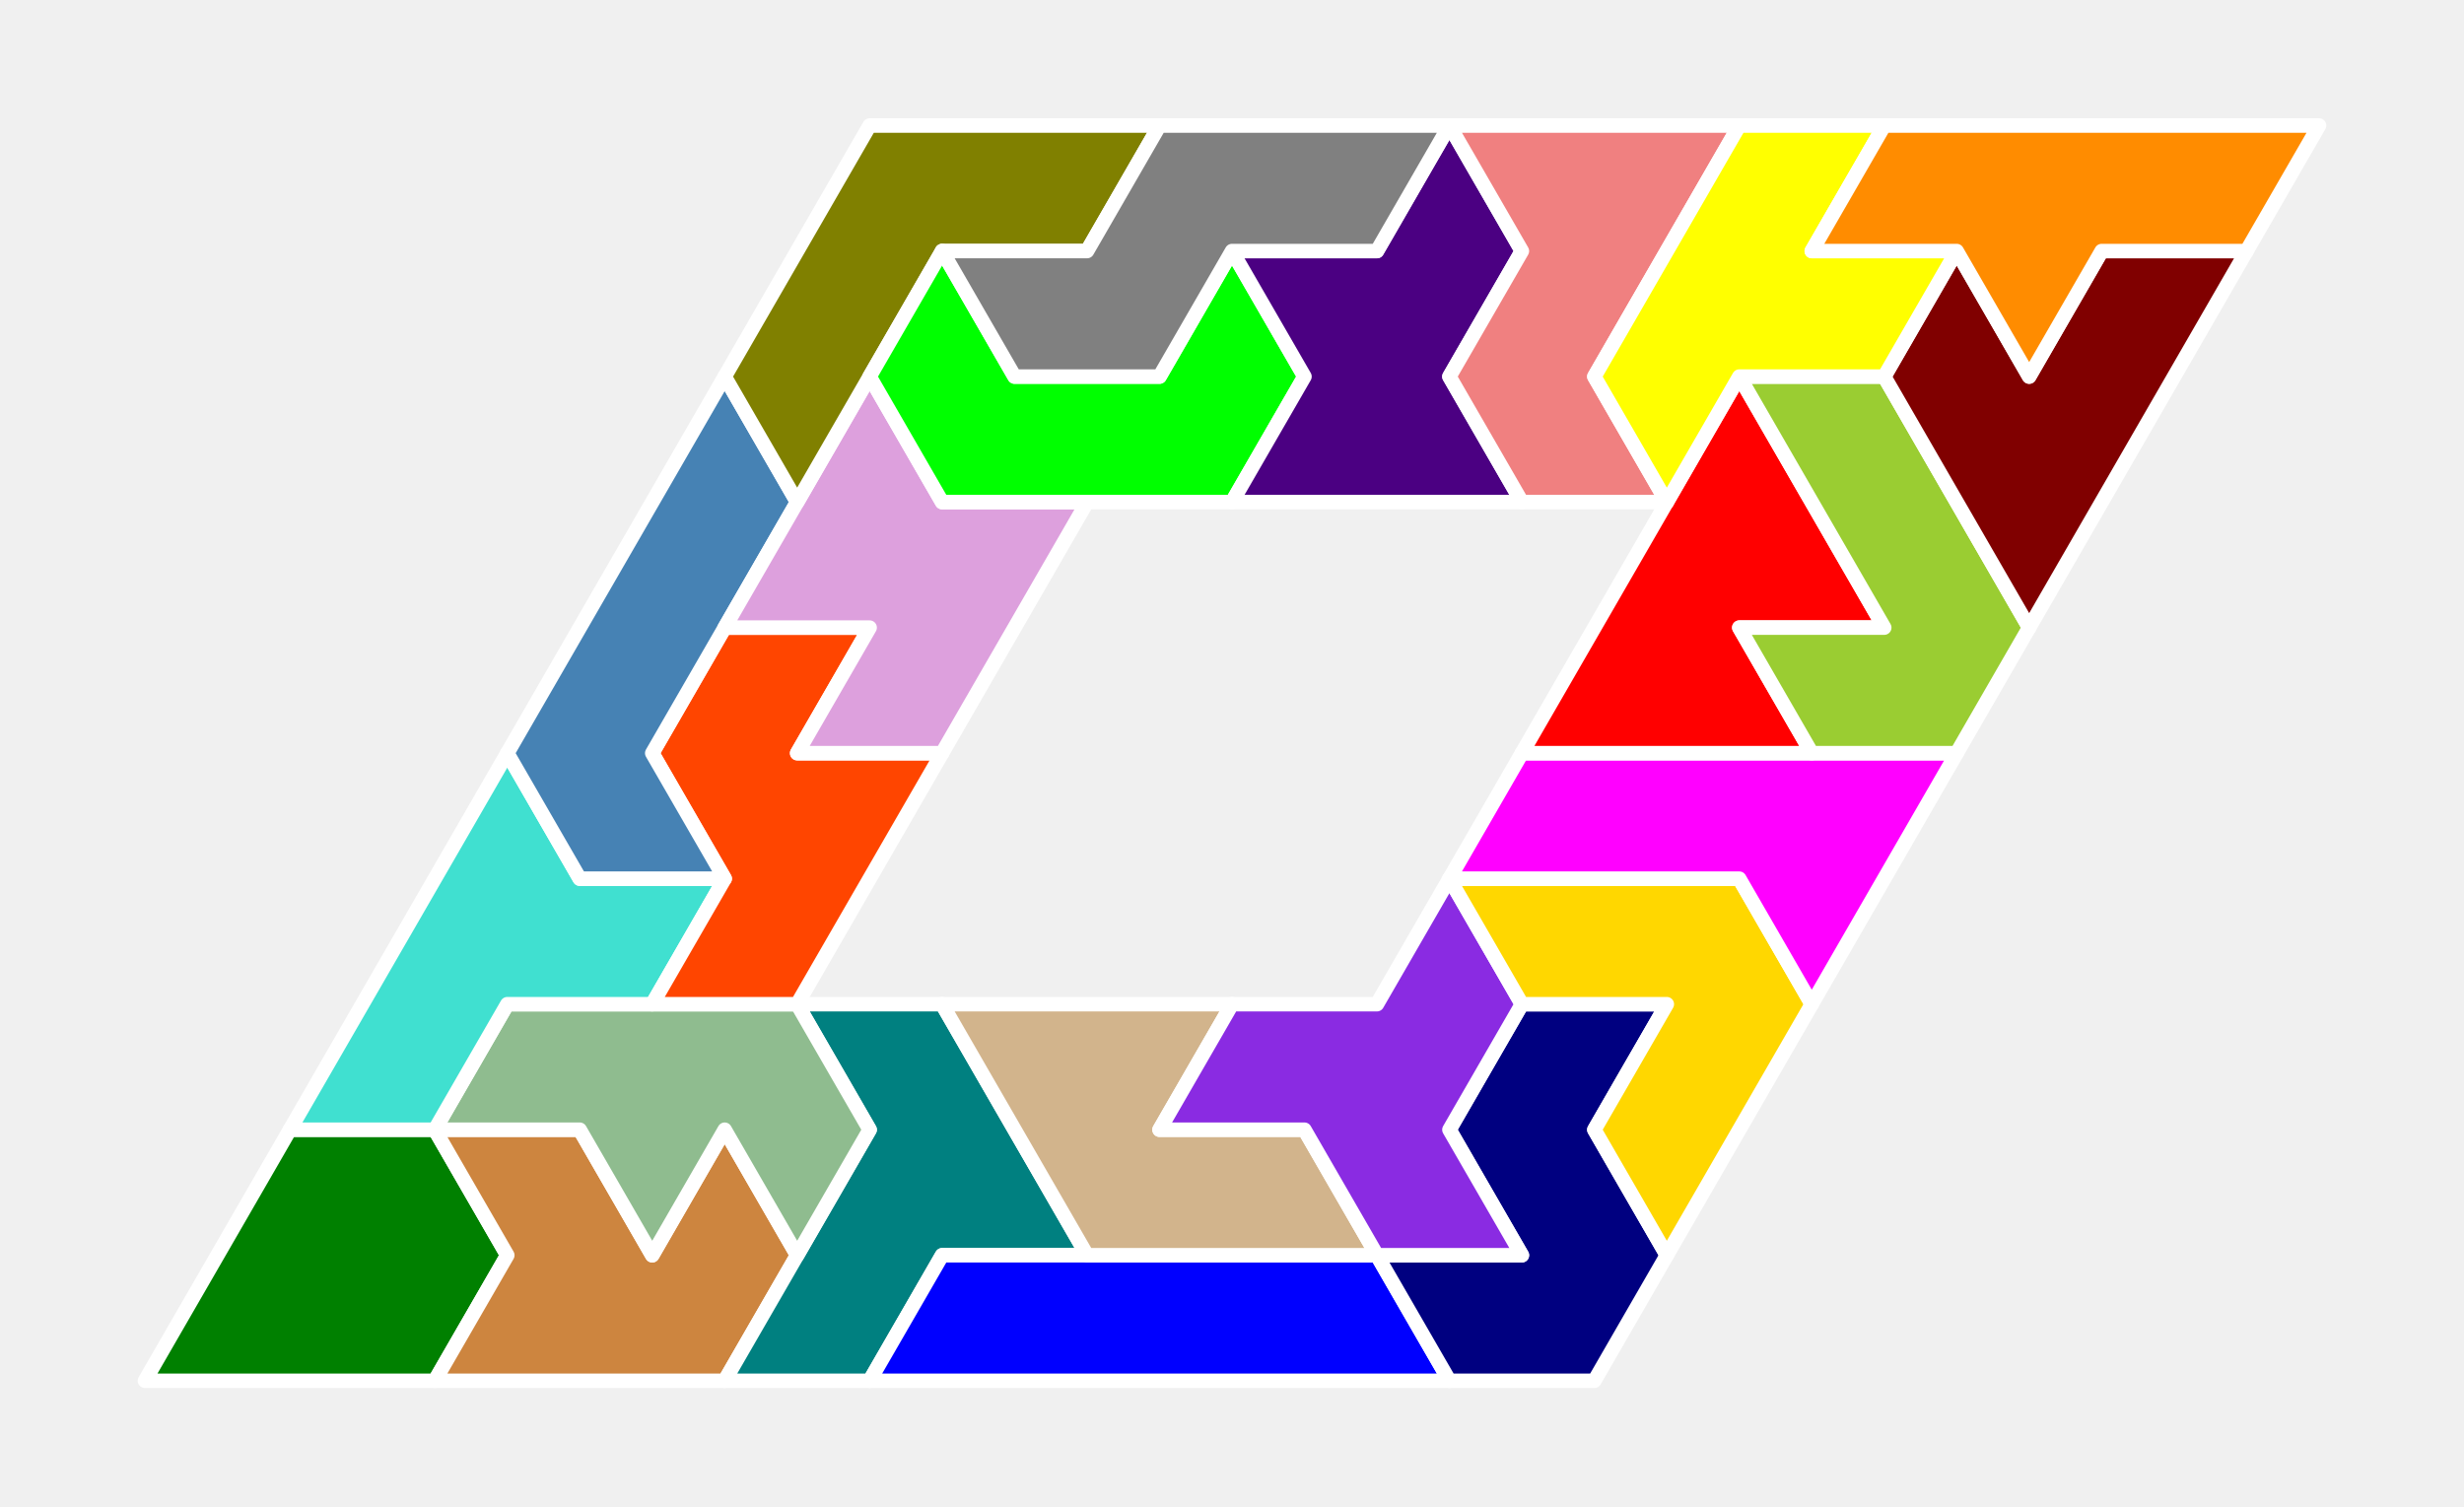
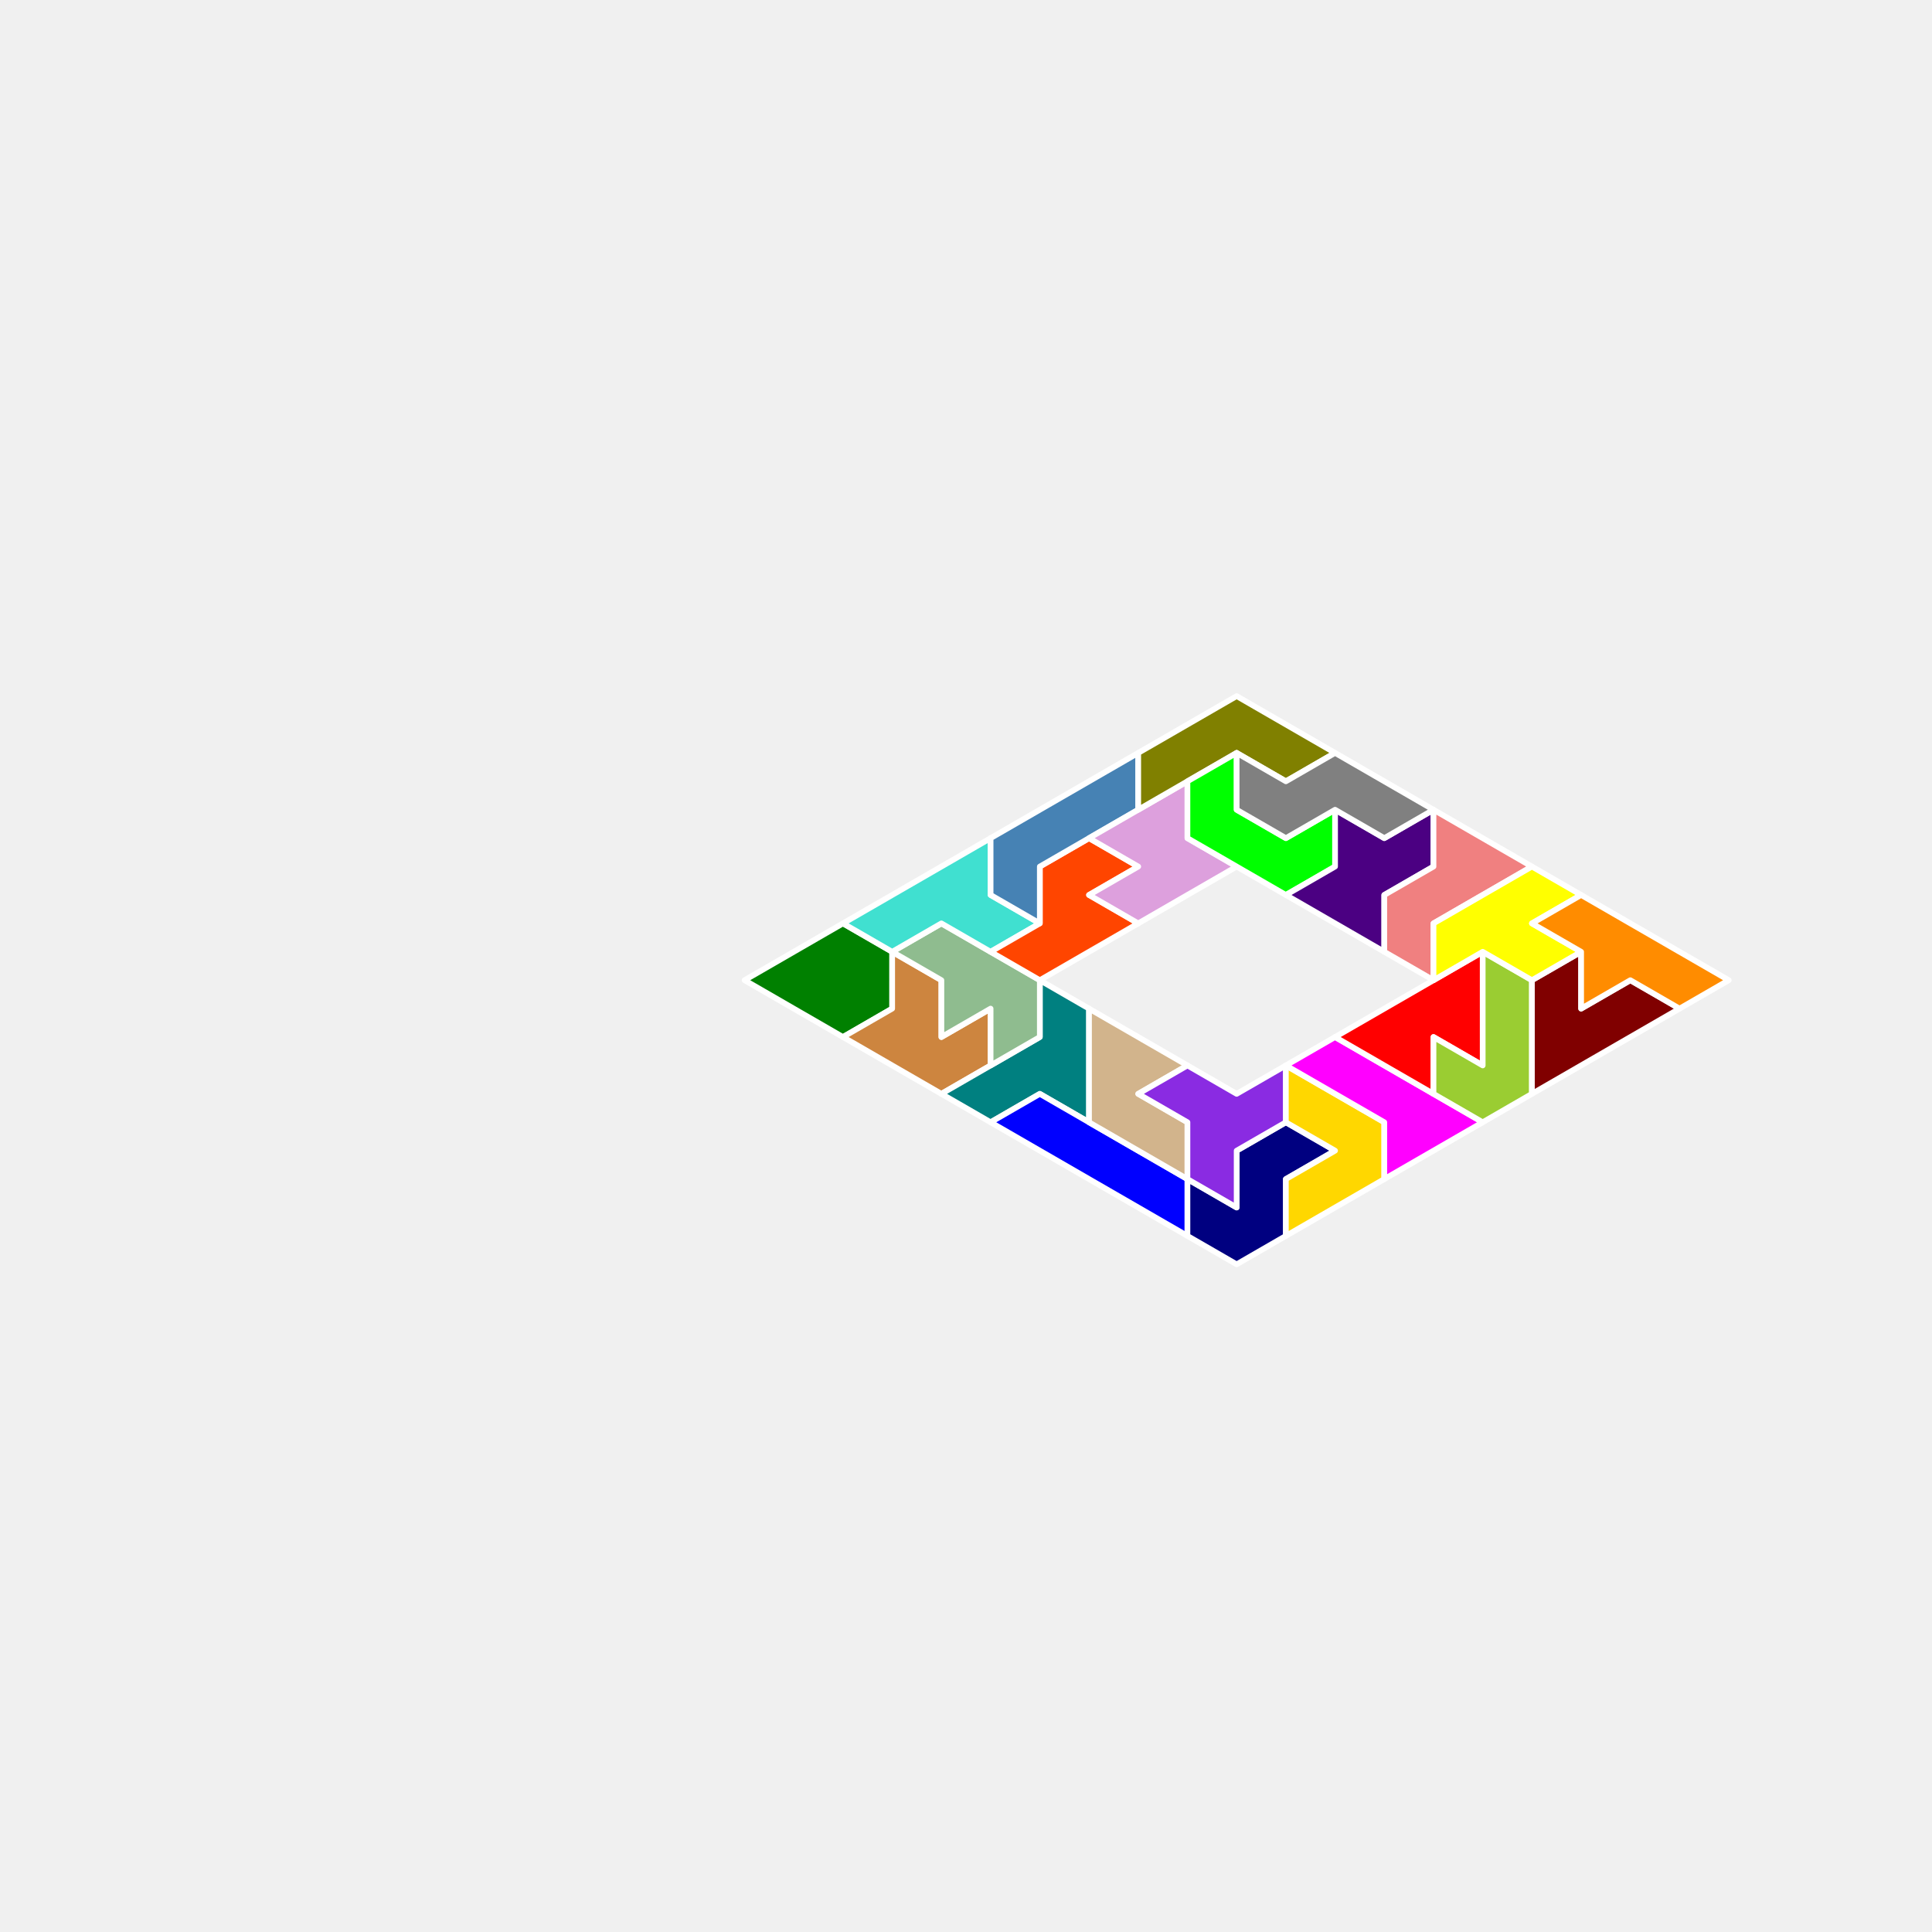
- <svg xmlns="http://www.w3.org/2000/svg" width="170.0" height="103.923" viewBox="0 0 170.0 103.923">
-   <g>
+ <svg xmlns="http://www.w3.org/2000/svg" width="340.000" height="340.000" viewBox="0 0 340.000 340.000">
+   <g transform="translate(170.000,85.000) rotate(30)">
    <polygon fill="green" stroke="white" stroke-width="1" stroke-linejoin="round" points="10.000,95.263 30.000,95.263 35.000,86.603 30.000,77.942 20.000,77.942">
</polygon>
    <polygon fill="peru" stroke="white" stroke-width="1" stroke-linejoin="round" points="30.000,95.263 50.000,95.263 55.000,86.603 50.000,77.942 45.000,86.603 40.000,77.942 30.000,77.942 35.000,86.603">
</polygon>
    <polygon fill="teal" stroke="white" stroke-width="1" stroke-linejoin="round" points="50.000,95.263 60.000,95.263 65.000,86.603 75.000,86.603 65.000,69.282 55.000,69.282 60.000,77.942">
</polygon>
    <polygon fill="blue" stroke="white" stroke-width="1" stroke-linejoin="round" points="60.000,95.263 100.000,95.263 95.000,86.603 65.000,86.603">
</polygon>
    <polygon fill="navy" stroke="white" stroke-width="1" stroke-linejoin="round" points="95.000,86.603 100.000,95.263 110.000,95.263 115.000,86.603 110.000,77.942 115.000,69.282 105.000,69.282 100.000,77.942 105.000,86.603">
</polygon>
    <polygon fill="darkseagreen" stroke="white" stroke-width="1" stroke-linejoin="round" points="40.000,77.942 45.000,86.603 50.000,77.942 55.000,86.603 60.000,77.942 55.000,69.282 35.000,69.282 30.000,77.942">
</polygon>
    <polygon fill="tan" stroke="white" stroke-width="1" stroke-linejoin="round" points="70.000,77.942 75.000,86.603 95.000,86.603 90.000,77.942 80.000,77.942 85.000,69.282 65.000,69.282">
</polygon>
    <polygon fill="blueviolet" stroke="white" stroke-width="1" stroke-linejoin="round" points="90.000,77.942 95.000,86.603 105.000,86.603 100.000,77.942 105.000,69.282 100.000,60.622 95.000,69.282 85.000,69.282 80.000,77.942">
</polygon>
    <polygon fill="gold" stroke="white" stroke-width="1" stroke-linejoin="round" points="110.000,77.942 115.000,86.603 125.000,69.282 120.000,60.622 100.000,60.622 105.000,69.282 115.000,69.282">
</polygon>
    <polygon fill="turquoise" stroke="white" stroke-width="1" stroke-linejoin="round" points="20.000,77.942 30.000,77.942 35.000,69.282 45.000,69.282 50.000,60.622 40.000,60.622 35.000,51.962">
</polygon>
    <polygon fill="orangered" stroke="white" stroke-width="1" stroke-linejoin="round" points="45.000,69.282 55.000,69.282 65.000,51.962 55.000,51.962 60.000,43.301 50.000,43.301 45.000,51.962 50.000,60.622">
</polygon>
    <polygon fill="magenta" stroke="white" stroke-width="1" stroke-linejoin="round" points="120.000,60.622 125.000,69.282 135.000,51.962 105.000,51.962 100.000,60.622">
</polygon>
    <polygon fill="steelblue" stroke="white" stroke-width="1" stroke-linejoin="round" points="35.000,51.962 40.000,60.622 50.000,60.622 45.000,51.962 55.000,34.641 50.000,25.981">
</polygon>
    <polygon fill="plum" stroke="white" stroke-width="1" stroke-linejoin="round" points="55.000,51.962 65.000,51.962 75.000,34.641 65.000,34.641 60.000,25.981 50.000,43.301 60.000,43.301">
</polygon>
    <polygon fill="red" stroke="white" stroke-width="1" stroke-linejoin="round" points="105.000,51.962 125.000,51.962 120.000,43.301 130.000,43.301 120.000,25.981">
</polygon>
    <polygon fill="yellowgreen" stroke="white" stroke-width="1" stroke-linejoin="round" points="120.000,43.301 125.000,51.962 135.000,51.962 140.000,43.301 130.000,25.981 120.000,25.981 130.000,43.301">
</polygon>
    <polygon fill="maroon" stroke="white" stroke-width="1" stroke-linejoin="round" points="135.000,34.641 140.000,43.301 155.000,17.321 145.000,17.321 140.000,25.981 135.000,17.321 130.000,25.981">
</polygon>
    <polygon fill="olive" stroke="white" stroke-width="1" stroke-linejoin="round" points="50.000,25.981 55.000,34.641 65.000,17.321 75.000,17.321 80.000,8.660 60.000,8.660">
</polygon>
    <polygon fill="lime" stroke="white" stroke-width="1" stroke-linejoin="round" points="60.000,25.981 65.000,34.641 85.000,34.641 90.000,25.981 85.000,17.321 80.000,25.981 70.000,25.981 65.000,17.321">
</polygon>
    <polygon fill="indigo" stroke="white" stroke-width="1" stroke-linejoin="round" points="85.000,34.641 105.000,34.641 100.000,25.981 105.000,17.321 100.000,8.660 95.000,17.321 85.000,17.321 90.000,25.981">
</polygon>
    <polygon fill="lightcoral" stroke="white" stroke-width="1" stroke-linejoin="round" points="100.000,25.981 105.000,34.641 115.000,34.641 110.000,25.981 120.000,8.660 100.000,8.660 105.000,17.321">
</polygon>
    <polygon fill="yellow" stroke="white" stroke-width="1" stroke-linejoin="round" points="110.000,25.981 115.000,34.641 120.000,25.981 130.000,25.981 135.000,17.321 125.000,17.321 130.000,8.660 120.000,8.660">
</polygon>
    <polygon fill="gray" stroke="white" stroke-width="1" stroke-linejoin="round" points="65.000,17.321 70.000,25.981 80.000,25.981 85.000,17.321 95.000,17.321 100.000,8.660 80.000,8.660 75.000,17.321">
</polygon>
    <polygon fill="darkorange" stroke="white" stroke-width="1" stroke-linejoin="round" points="135.000,17.321 140.000,25.981 145.000,17.321 155.000,17.321 160.000,8.660 130.000,8.660 125.000,17.321">
</polygon>
  </g>
</svg>
